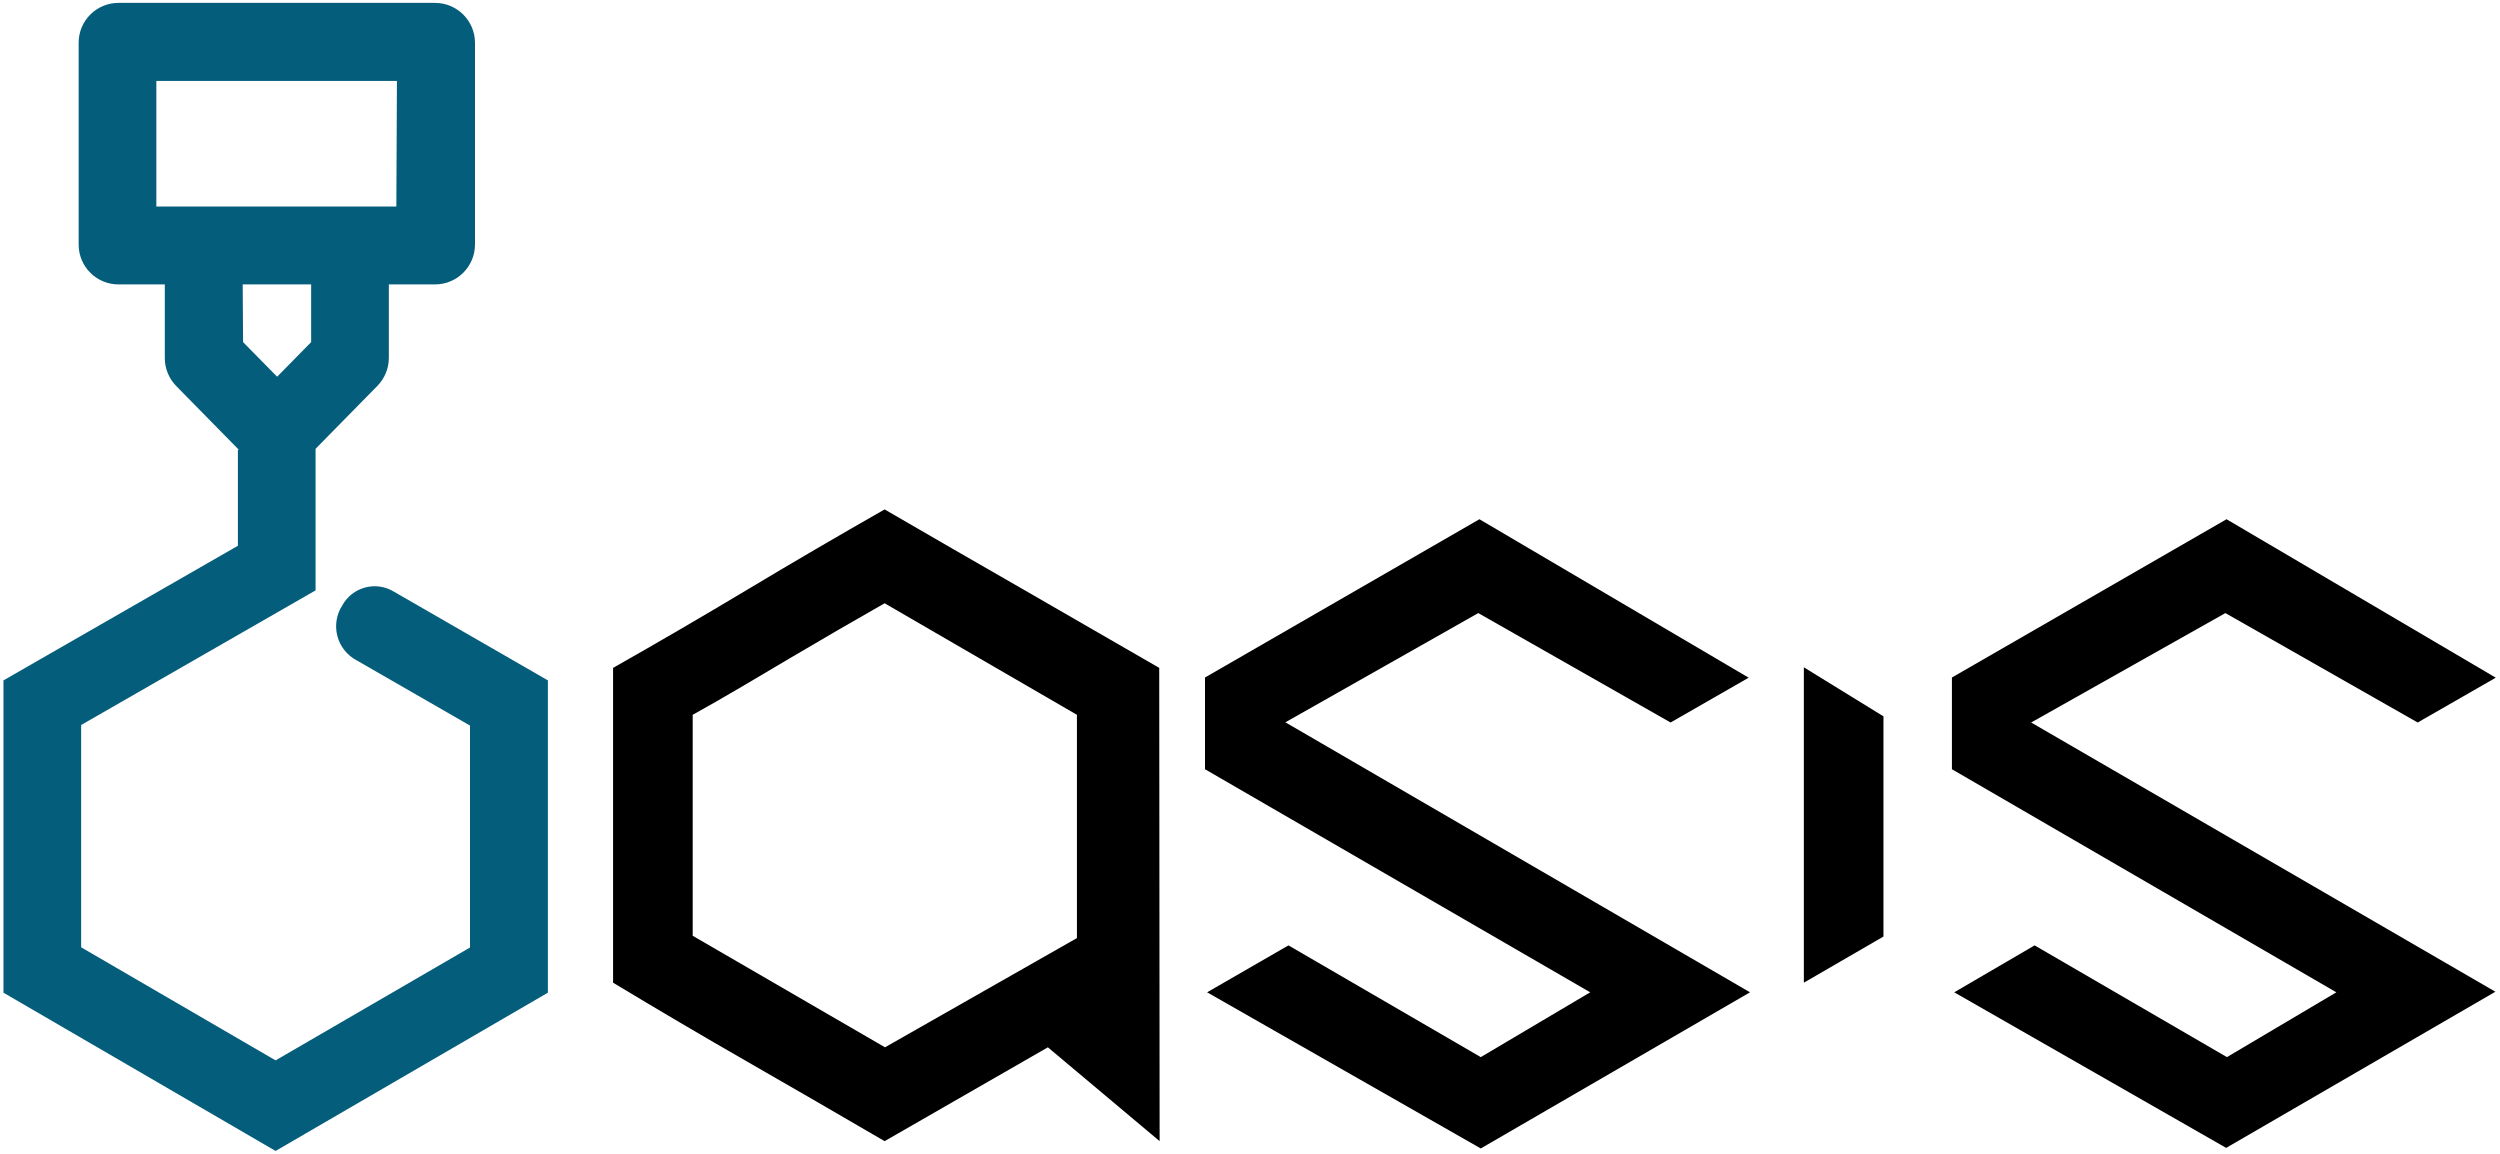
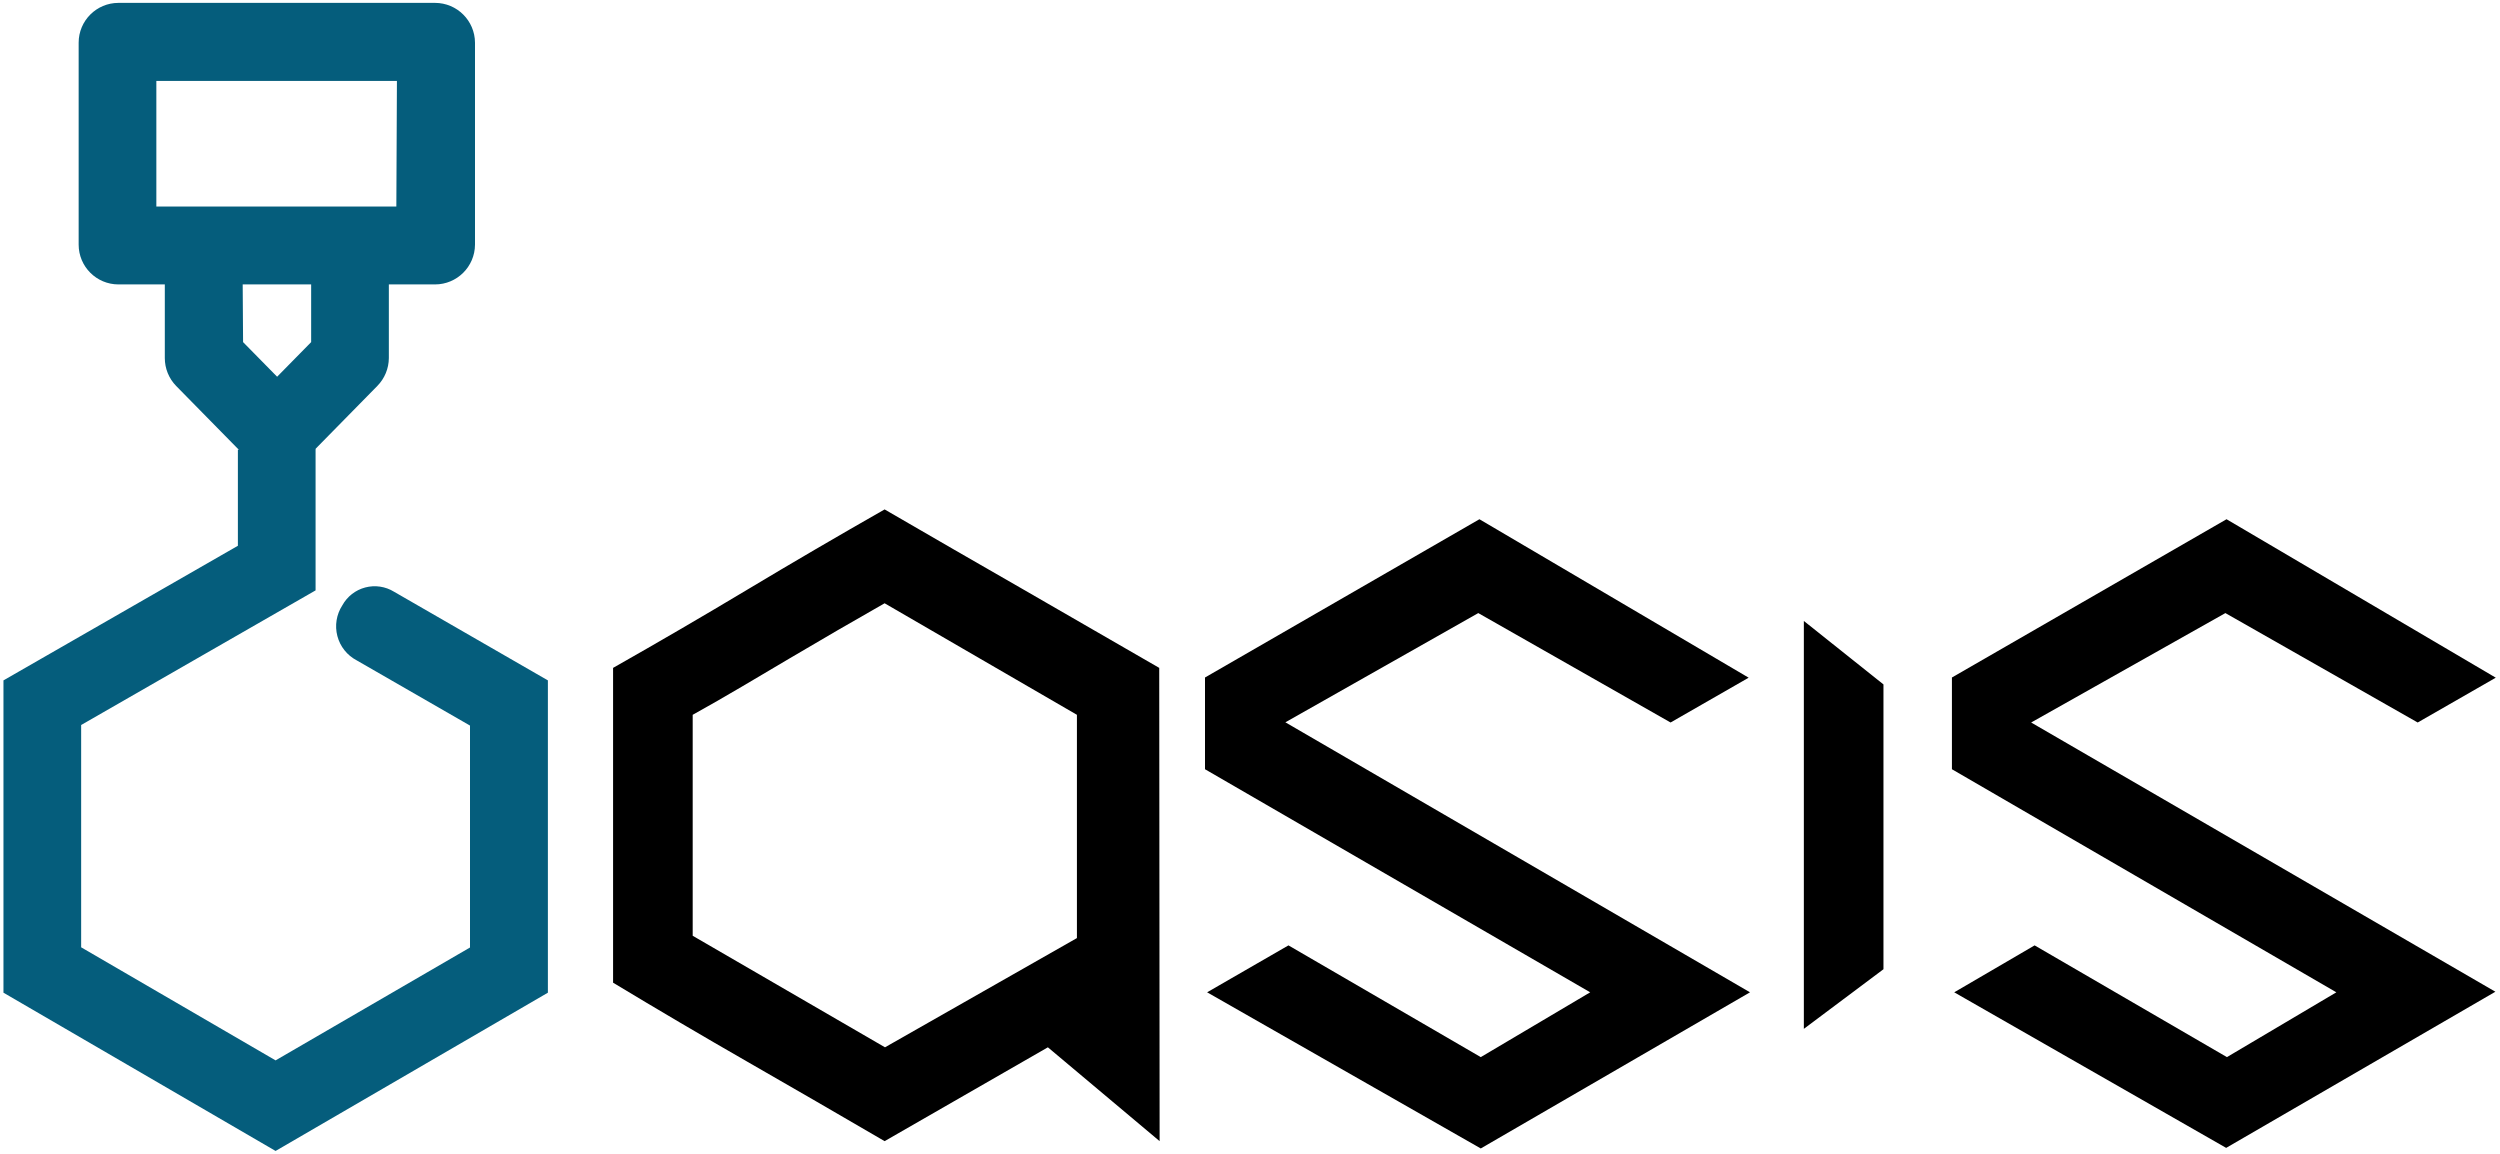
<svg xmlns="http://www.w3.org/2000/svg" id="Capa_1" data-name="Capa 1" viewBox="0 0 130 60">
  <defs>
    <style>.cls-1{fill:#055d7c;}</style>
  </defs>
  <path d="M56,48.78V37.17l-10-5.8c-1.62.92-3.27,1.88-4.93,2.86s-3.35,2-5.05,2.94V48.66l10,5.8Zm4.3,10.56-5.81-4.88L46,59.34q-3.6-2.1-7.12-4.12t-7-4.12V34.73q3.53-2,7-4.08T46,26.49c2.4,1.39,4.78,2.77,7.14,4.12l7.14,4.12Z" />
  <path d="M62.77,51.6,67,49.16l10,5.81,5.69-3.37L62.66,40V35.23L76.93,27l14,8.24-4.06,2.33-10-5.69L66.84,37.56,91,51.6l-14,8.12Z" />
  <path d="M101.62,51.6l4.18-2.44,10,5.81,5.69-3.37L101.5,40V35.23L115.78,27l14,8.24-4.06,2.33-10-5.69-10.1,5.69,24.14,14-14,8.12Z" />
  <path class="cls-1" d="M16.41,23.33V30.7l-12.19,7V49.26l10.11,5.88,10.11-5.87V37.73l-5.89-3.39a2,2,0,0,1-.75-2.86,1.92,1.92,0,0,1,2.69-.71l8,4.61V51.62L14.33,59.85.18,51.62V35.38l12.19-7v-5Z" />
  <path class="cls-1" d="M13.64,24.63,9.16,20.07a2.08,2.08,0,0,1-.59-1.45V14.79H6.16a2.07,2.07,0,0,1-2.07-2.07V2.22A2.07,2.07,0,0,1,6.16.15H22.62A2.08,2.08,0,0,1,24.7,2.22v10.5a2.08,2.08,0,0,1-2.08,2.07h-2.4v3.83a2.09,2.09,0,0,1-.6,1.45l-4.48,4.56A1.05,1.05,0,0,1,13.64,24.63Zm7-20.42H8.13v6.53H20.61Zm-8,13.58,1.77,1.8,1.77-1.8v-3H12.62Z" />
-   <polygon points="97.94 37.25 97.94 48.7 93.8 51.1 93.8 34.7 97.94 37.25" />
+   <polygon points="97.94 35.59 97.94 50.4 93.8 53.5 93.8 32.29 97.94 35.59" />
</svg>
